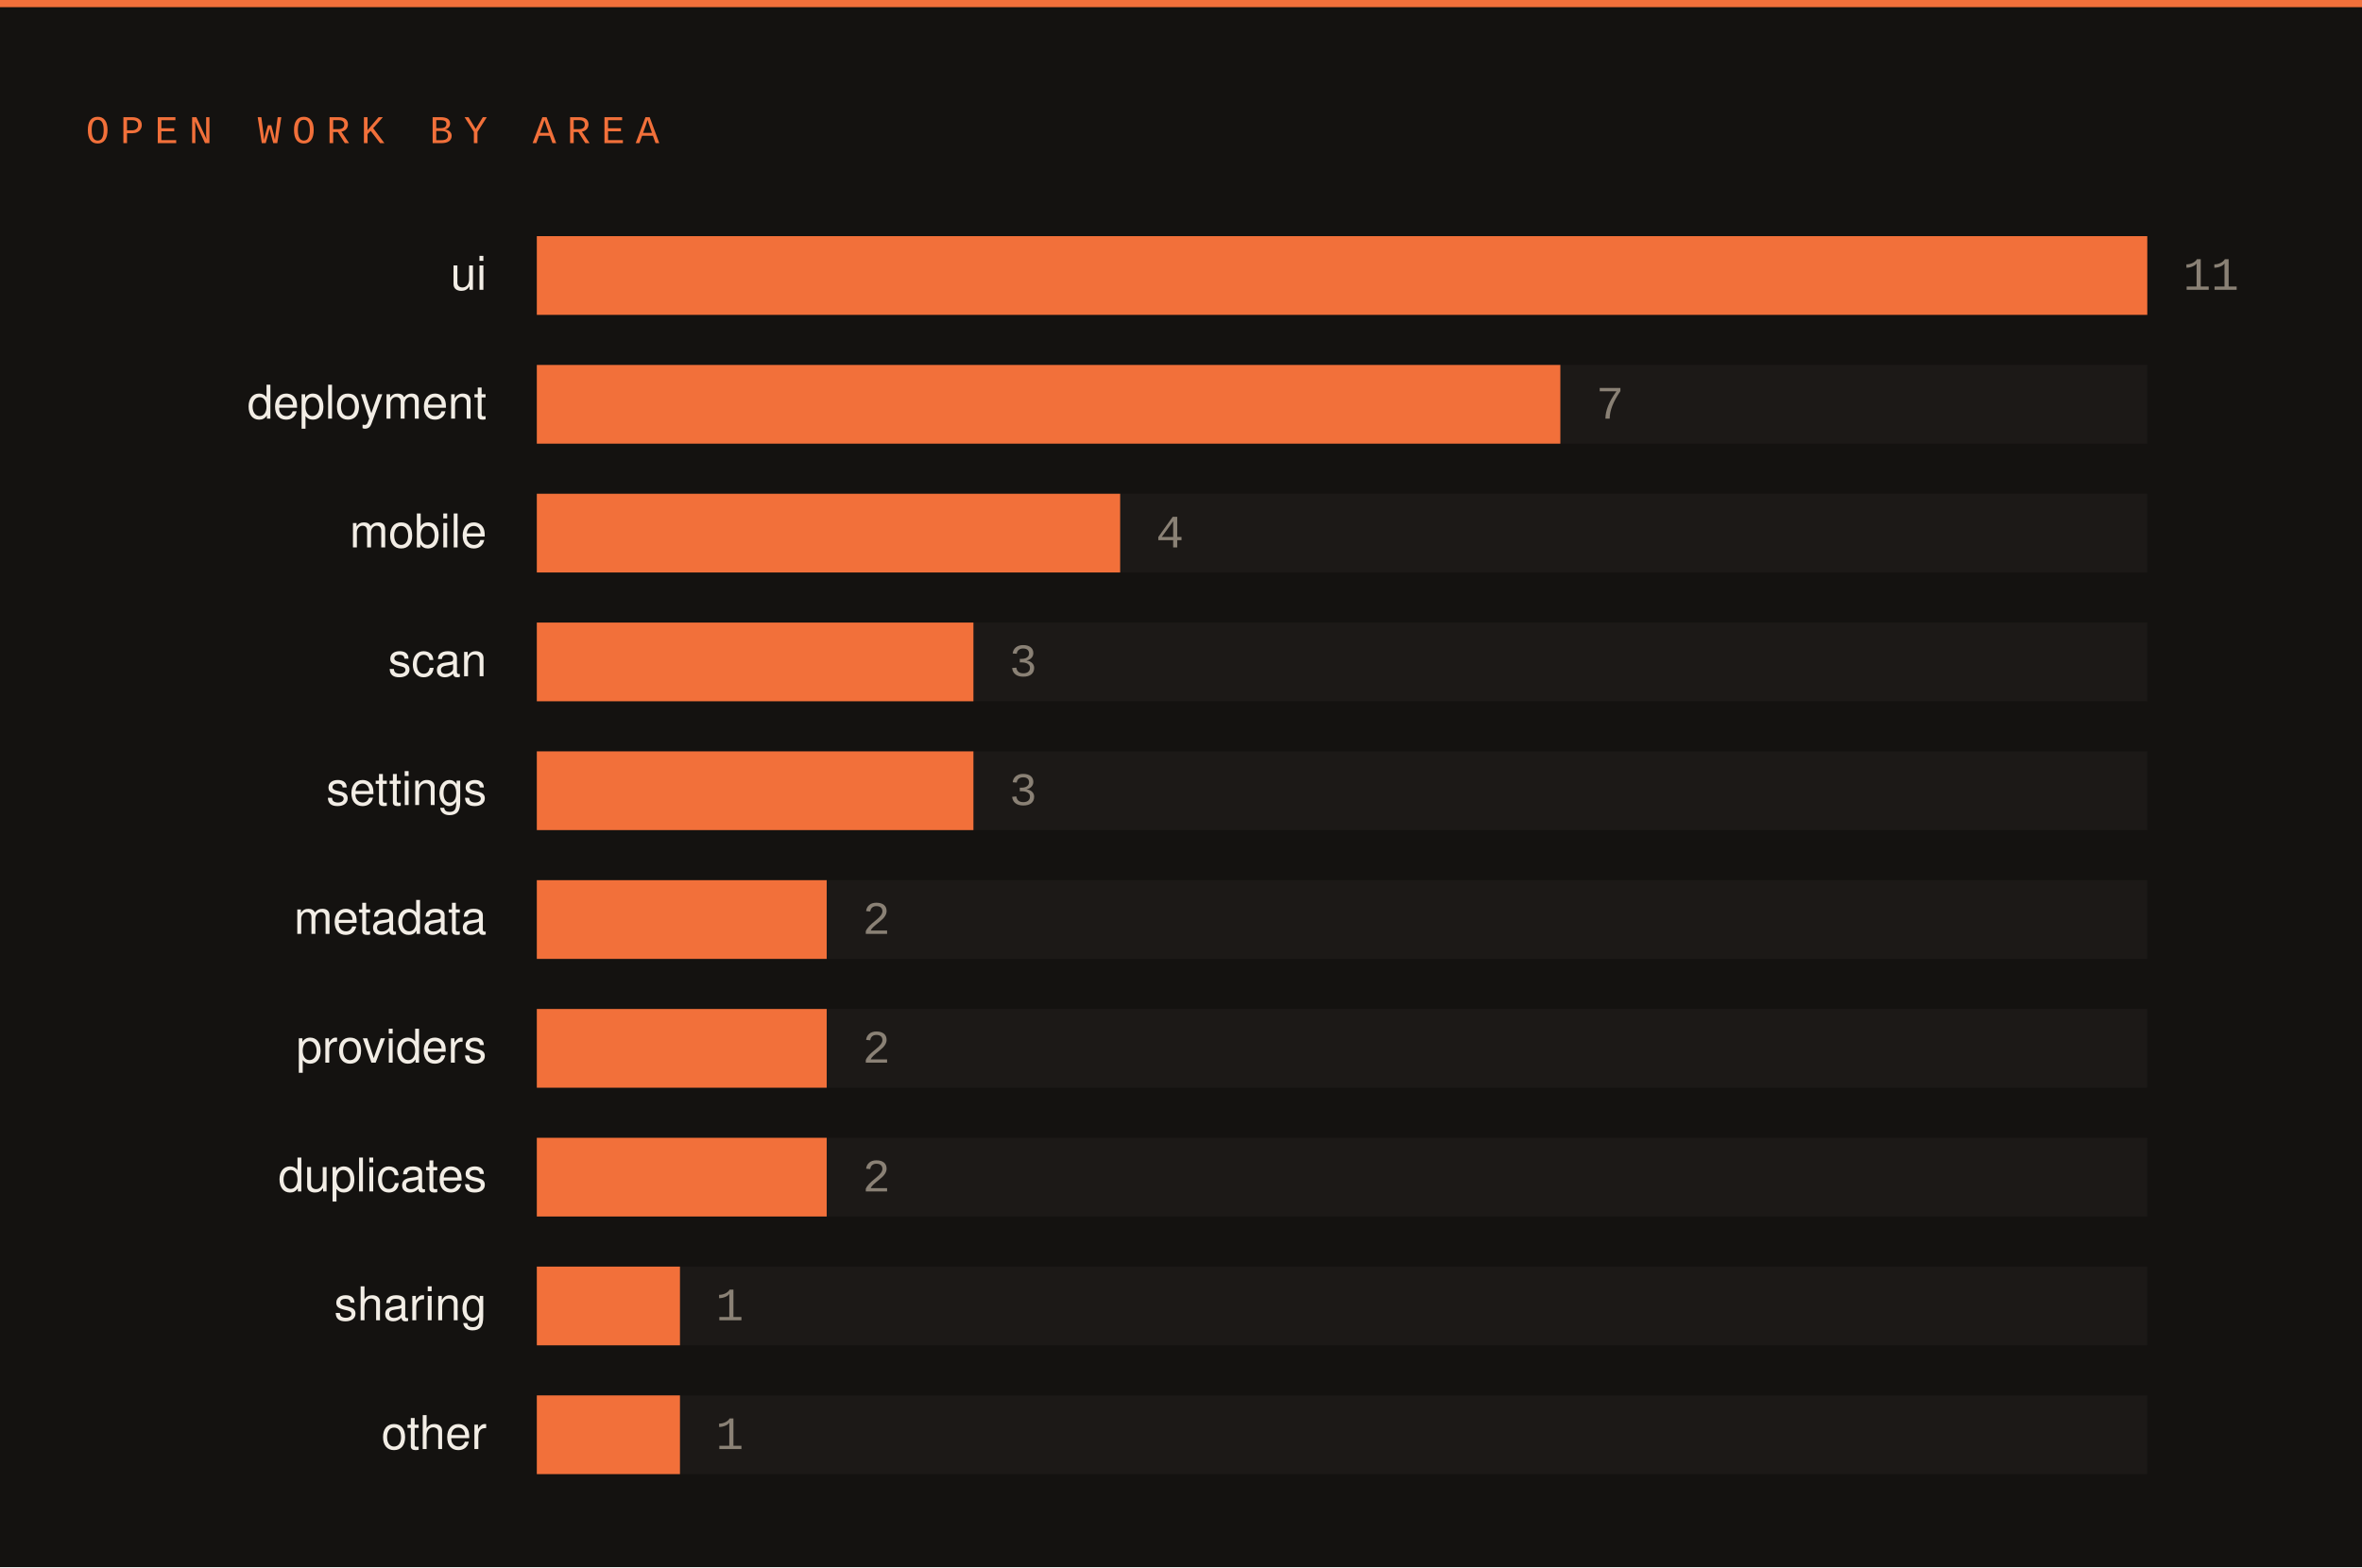
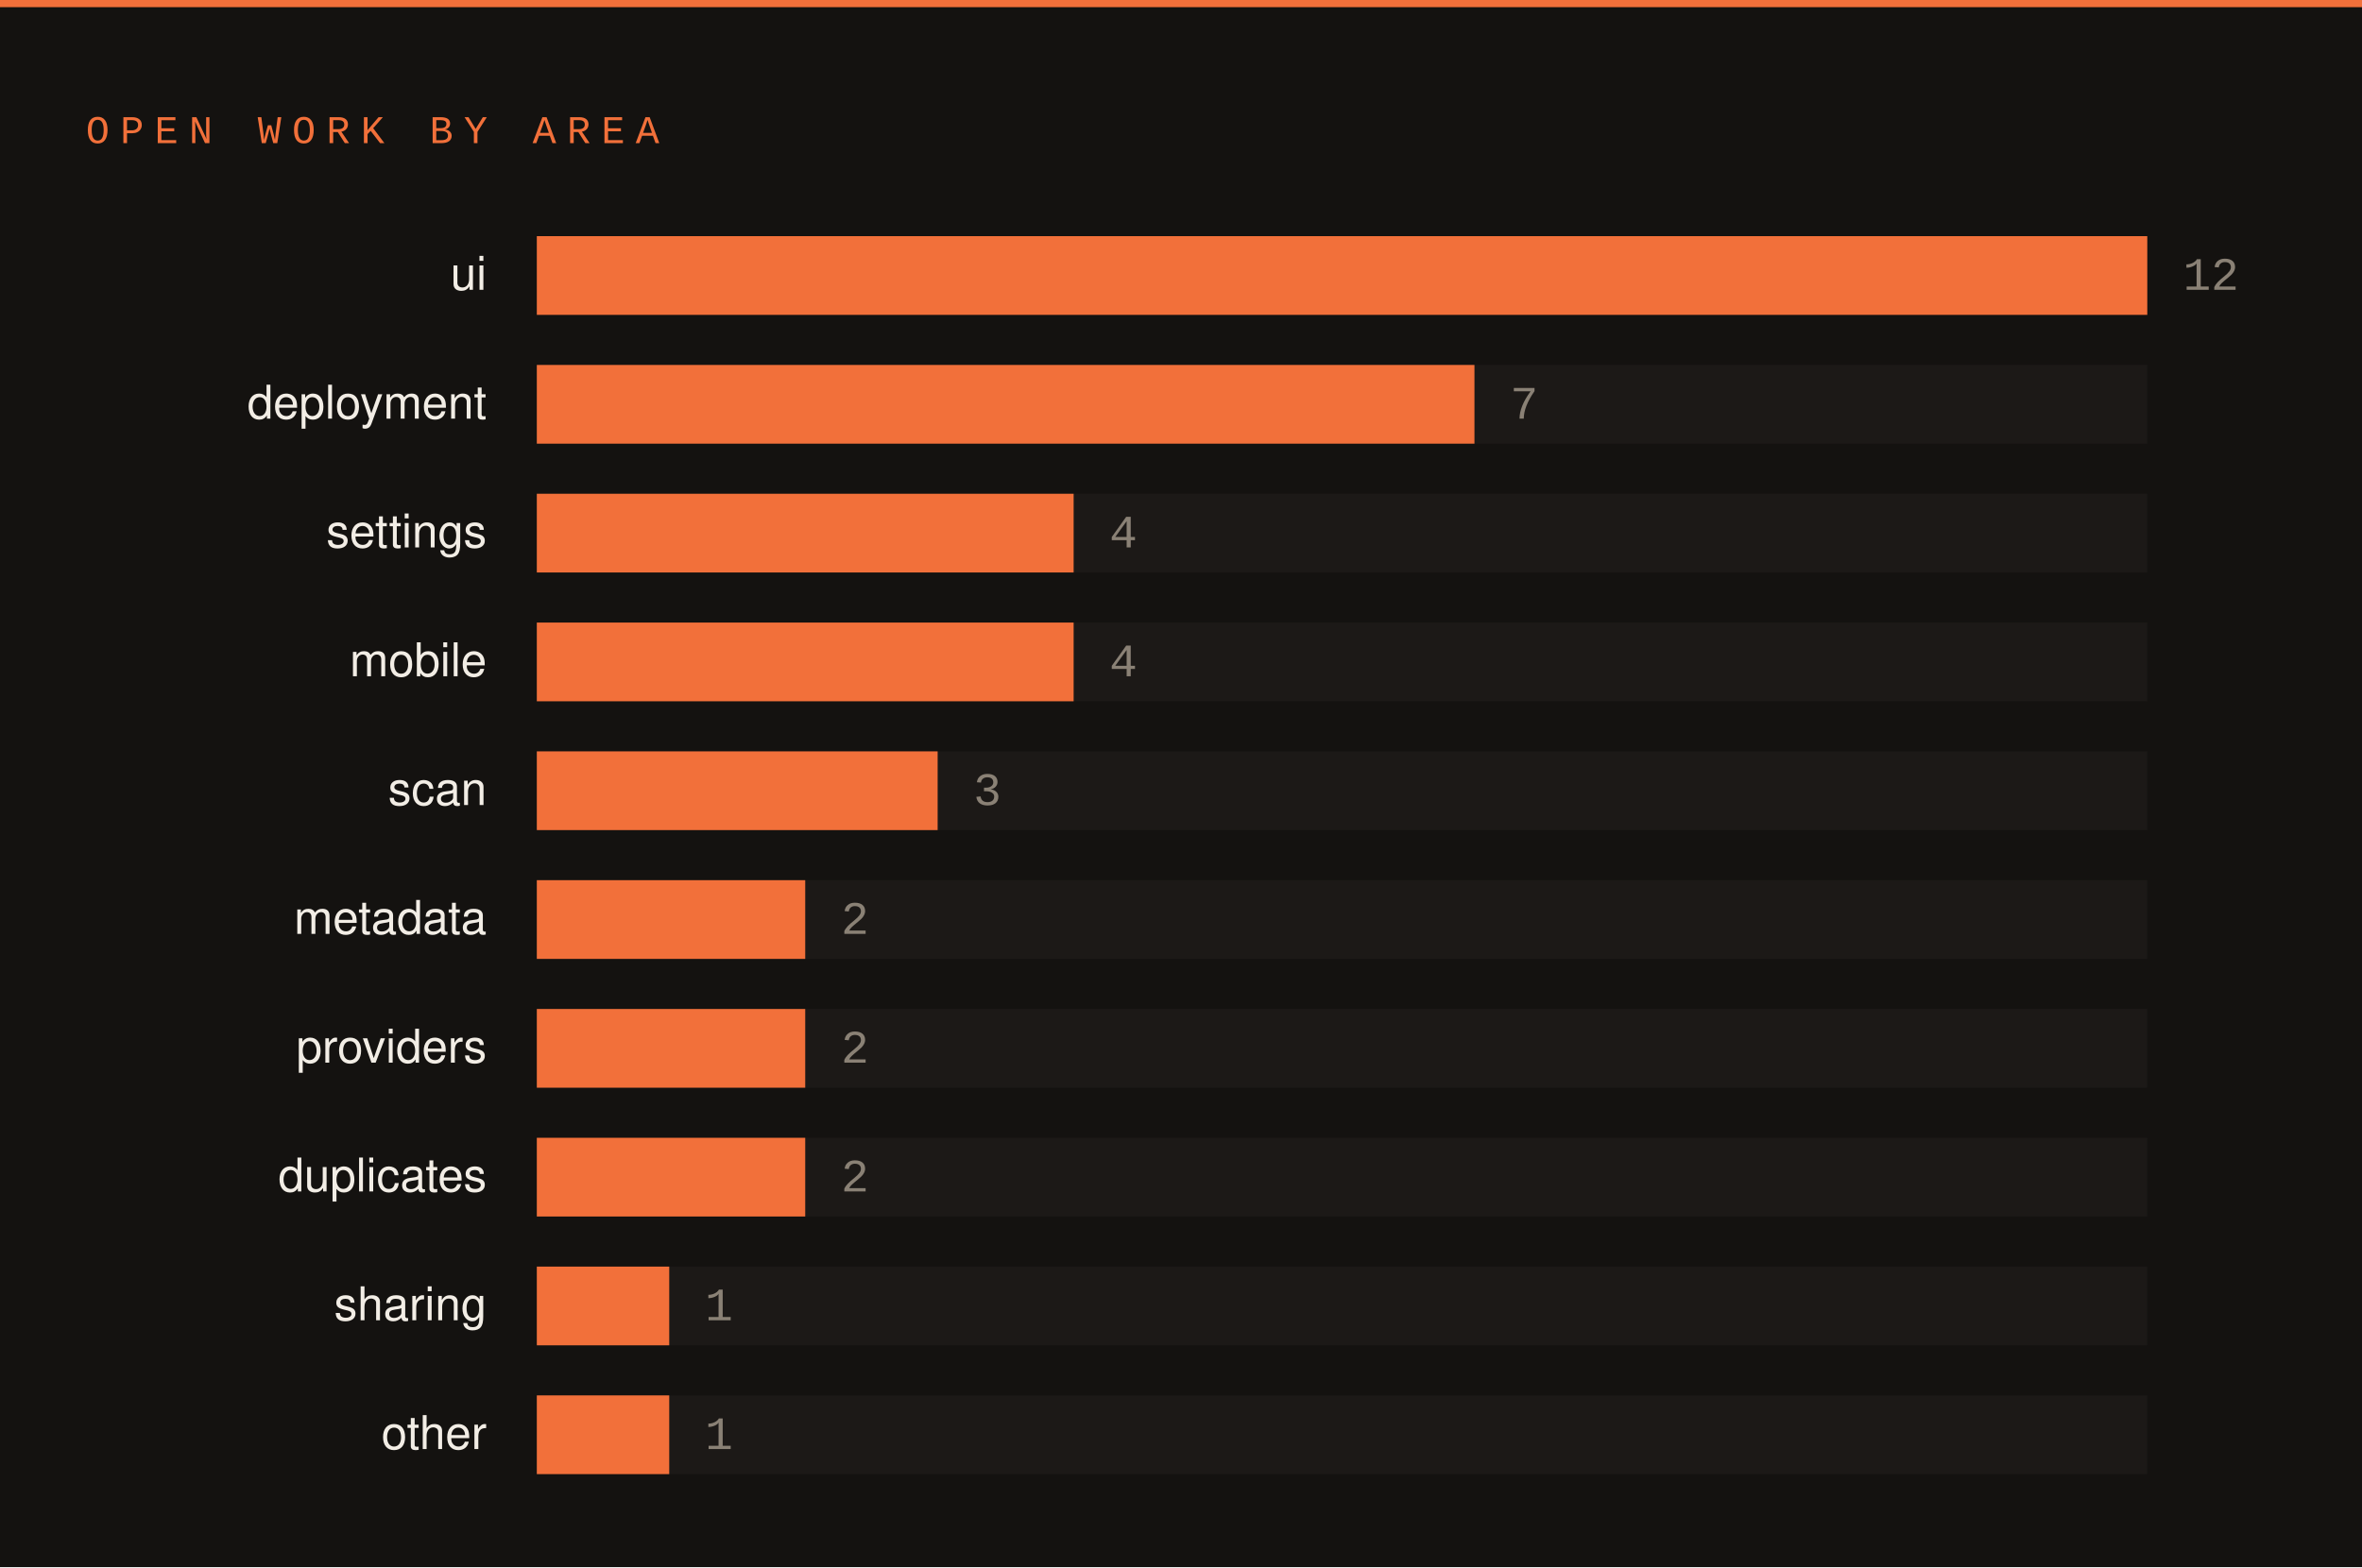
<svg xmlns="http://www.w3.org/2000/svg" width="660" height="438" viewBox="0 0 660 438">
  <rect width="660" height="438" fill="#141210" />
  <rect x="0" y="0" width="660" height="2" fill="#f2703a" />
  <text x="24" y="40" font-family="SFMono-Regular,Consolas,Liberation Mono,monospace" font-size="11" letter-spacing="3" fill="#f2703a">OPEN WORK BY AREA</text>
  <text x="136" y="81" font-family="-apple-system,Segoe UI,Helvetica,Arial,sans-serif" font-size="13" fill="#f2ede5" text-anchor="end">ui</text>
  <rect x="150" y="66" width="450" height="22" fill="#1c1917" />
  <rect x="150" y="66" width="450" height="22" fill="#f2703a" />
-   <text x="610" y="81" font-family="SFMono-Regular,Consolas,Liberation Mono,monospace" font-size="13" fill="#8a8175">11</text>
+   <text x="610" y="81" font-family="SFMono-Regular,Consolas,Liberation Mono,monospace" font-size="13" fill="#8a8175">12</text>
  <text x="136" y="117" font-family="-apple-system,Segoe UI,Helvetica,Arial,sans-serif" font-size="13" fill="#f2ede5" text-anchor="end">deployment</text>
  <rect x="150" y="102" width="450" height="22" fill="#1c1917" />
-   <rect x="150" y="102" width="286" height="22" fill="#f2703a" />
-   <text x="446" y="117" font-family="SFMono-Regular,Consolas,Liberation Mono,monospace" font-size="13" fill="#8a8175">7</text>
-   <text x="136" y="153" font-family="-apple-system,Segoe UI,Helvetica,Arial,sans-serif" font-size="13" fill="#f2ede5" text-anchor="end">mobile</text>
+   <rect x="150" y="102" width="262" height="22" fill="#f2703a" />
+   <text x="422" y="117" font-family="SFMono-Regular,Consolas,Liberation Mono,monospace" font-size="13" fill="#8a8175">7</text>
+   <text x="136" y="153" font-family="-apple-system,Segoe UI,Helvetica,Arial,sans-serif" font-size="13" fill="#f2ede5" text-anchor="end">settings</text>
  <rect x="150" y="138" width="450" height="22" fill="#1c1917" />
-   <rect x="150" y="138" width="163" height="22" fill="#f2703a" />
-   <text x="323" y="153" font-family="SFMono-Regular,Consolas,Liberation Mono,monospace" font-size="13" fill="#8a8175">4</text>
-   <text x="136" y="189" font-family="-apple-system,Segoe UI,Helvetica,Arial,sans-serif" font-size="13" fill="#f2ede5" text-anchor="end">scan</text>
+   <rect x="150" y="138" width="150" height="22" fill="#f2703a" />
+   <text x="310" y="153" font-family="SFMono-Regular,Consolas,Liberation Mono,monospace" font-size="13" fill="#8a8175">4</text>
+   <text x="136" y="189" font-family="-apple-system,Segoe UI,Helvetica,Arial,sans-serif" font-size="13" fill="#f2ede5" text-anchor="end">mobile</text>
  <rect x="150" y="174" width="450" height="22" fill="#1c1917" />
-   <rect x="150" y="174" width="122" height="22" fill="#f2703a" />
-   <text x="282" y="189" font-family="SFMono-Regular,Consolas,Liberation Mono,monospace" font-size="13" fill="#8a8175">3</text>
-   <text x="136" y="225" font-family="-apple-system,Segoe UI,Helvetica,Arial,sans-serif" font-size="13" fill="#f2ede5" text-anchor="end">settings</text>
+   <rect x="150" y="174" width="150" height="22" fill="#f2703a" />
+   <text x="310" y="189" font-family="SFMono-Regular,Consolas,Liberation Mono,monospace" font-size="13" fill="#8a8175">4</text>
+   <text x="136" y="225" font-family="-apple-system,Segoe UI,Helvetica,Arial,sans-serif" font-size="13" fill="#f2ede5" text-anchor="end">scan</text>
  <rect x="150" y="210" width="450" height="22" fill="#1c1917" />
-   <rect x="150" y="210" width="122" height="22" fill="#f2703a" />
-   <text x="282" y="225" font-family="SFMono-Regular,Consolas,Liberation Mono,monospace" font-size="13" fill="#8a8175">3</text>
+   <rect x="150" y="210" width="112" height="22" fill="#f2703a" />
+   <text x="272" y="225" font-family="SFMono-Regular,Consolas,Liberation Mono,monospace" font-size="13" fill="#8a8175">3</text>
  <text x="136" y="261" font-family="-apple-system,Segoe UI,Helvetica,Arial,sans-serif" font-size="13" fill="#f2ede5" text-anchor="end">metadata</text>
  <rect x="150" y="246" width="450" height="22" fill="#1c1917" />
-   <rect x="150" y="246" width="81" height="22" fill="#f2703a" />
-   <text x="241" y="261" font-family="SFMono-Regular,Consolas,Liberation Mono,monospace" font-size="13" fill="#8a8175">2</text>
+   <rect x="150" y="246" width="75" height="22" fill="#f2703a" />
+   <text x="235" y="261" font-family="SFMono-Regular,Consolas,Liberation Mono,monospace" font-size="13" fill="#8a8175">2</text>
  <text x="136" y="297" font-family="-apple-system,Segoe UI,Helvetica,Arial,sans-serif" font-size="13" fill="#f2ede5" text-anchor="end">providers</text>
  <rect x="150" y="282" width="450" height="22" fill="#1c1917" />
-   <rect x="150" y="282" width="81" height="22" fill="#f2703a" />
-   <text x="241" y="297" font-family="SFMono-Regular,Consolas,Liberation Mono,monospace" font-size="13" fill="#8a8175">2</text>
+   <rect x="150" y="282" width="75" height="22" fill="#f2703a" />
+   <text x="235" y="297" font-family="SFMono-Regular,Consolas,Liberation Mono,monospace" font-size="13" fill="#8a8175">2</text>
  <text x="136" y="333" font-family="-apple-system,Segoe UI,Helvetica,Arial,sans-serif" font-size="13" fill="#f2ede5" text-anchor="end">duplicates</text>
  <rect x="150" y="318" width="450" height="22" fill="#1c1917" />
-   <rect x="150" y="318" width="81" height="22" fill="#f2703a" />
-   <text x="241" y="333" font-family="SFMono-Regular,Consolas,Liberation Mono,monospace" font-size="13" fill="#8a8175">2</text>
+   <rect x="150" y="318" width="75" height="22" fill="#f2703a" />
+   <text x="235" y="333" font-family="SFMono-Regular,Consolas,Liberation Mono,monospace" font-size="13" fill="#8a8175">2</text>
  <text x="136" y="369" font-family="-apple-system,Segoe UI,Helvetica,Arial,sans-serif" font-size="13" fill="#f2ede5" text-anchor="end">sharing</text>
  <rect x="150" y="354" width="450" height="22" fill="#1c1917" />
-   <rect x="150" y="354" width="40" height="22" fill="#f2703a" />
-   <text x="200" y="369" font-family="SFMono-Regular,Consolas,Liberation Mono,monospace" font-size="13" fill="#8a8175">1</text>
+   <rect x="150" y="354" width="37" height="22" fill="#f2703a" />
+   <text x="197" y="369" font-family="SFMono-Regular,Consolas,Liberation Mono,monospace" font-size="13" fill="#8a8175">1</text>
  <text x="136" y="405" font-family="-apple-system,Segoe UI,Helvetica,Arial,sans-serif" font-size="13" fill="#f2ede5" text-anchor="end">other</text>
  <rect x="150" y="390" width="450" height="22" fill="#1c1917" />
-   <rect x="150" y="390" width="40" height="22" fill="#f2703a" />
-   <text x="200" y="405" font-family="SFMono-Regular,Consolas,Liberation Mono,monospace" font-size="13" fill="#8a8175">1</text>
+   <rect x="150" y="390" width="37" height="22" fill="#f2703a" />
+   <text x="197" y="405" font-family="SFMono-Regular,Consolas,Liberation Mono,monospace" font-size="13" fill="#8a8175">1</text>
</svg>
